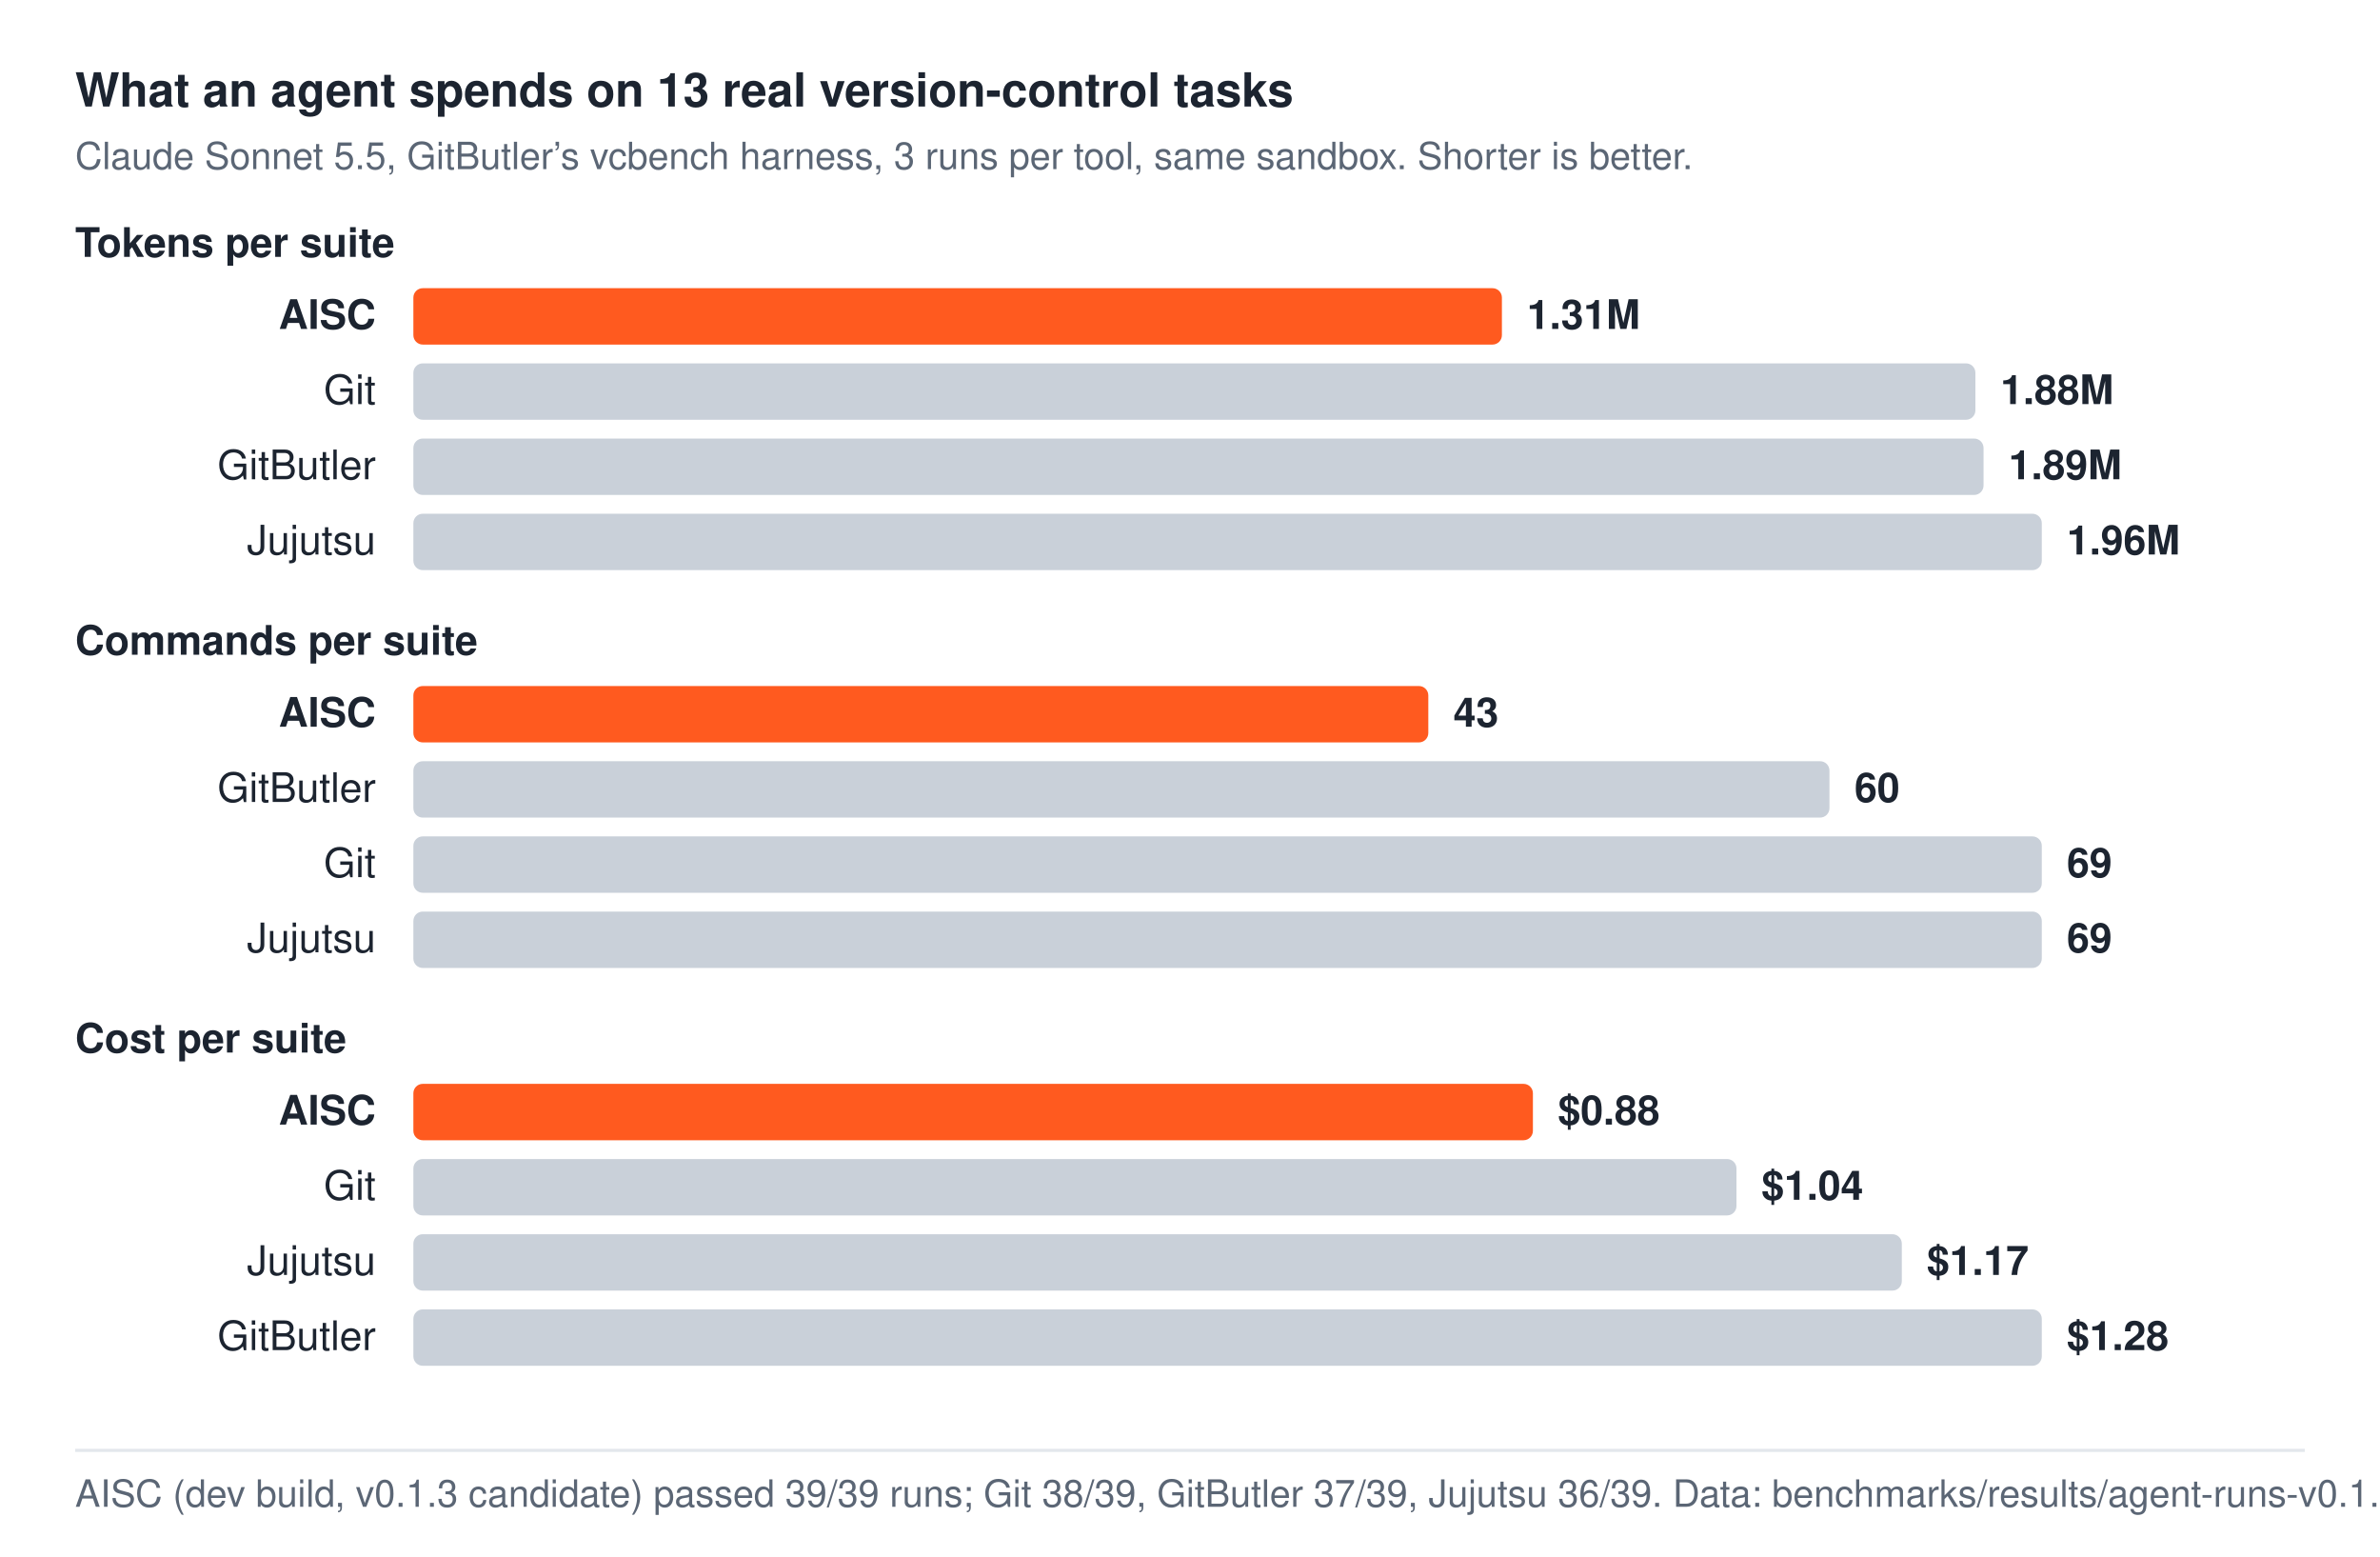
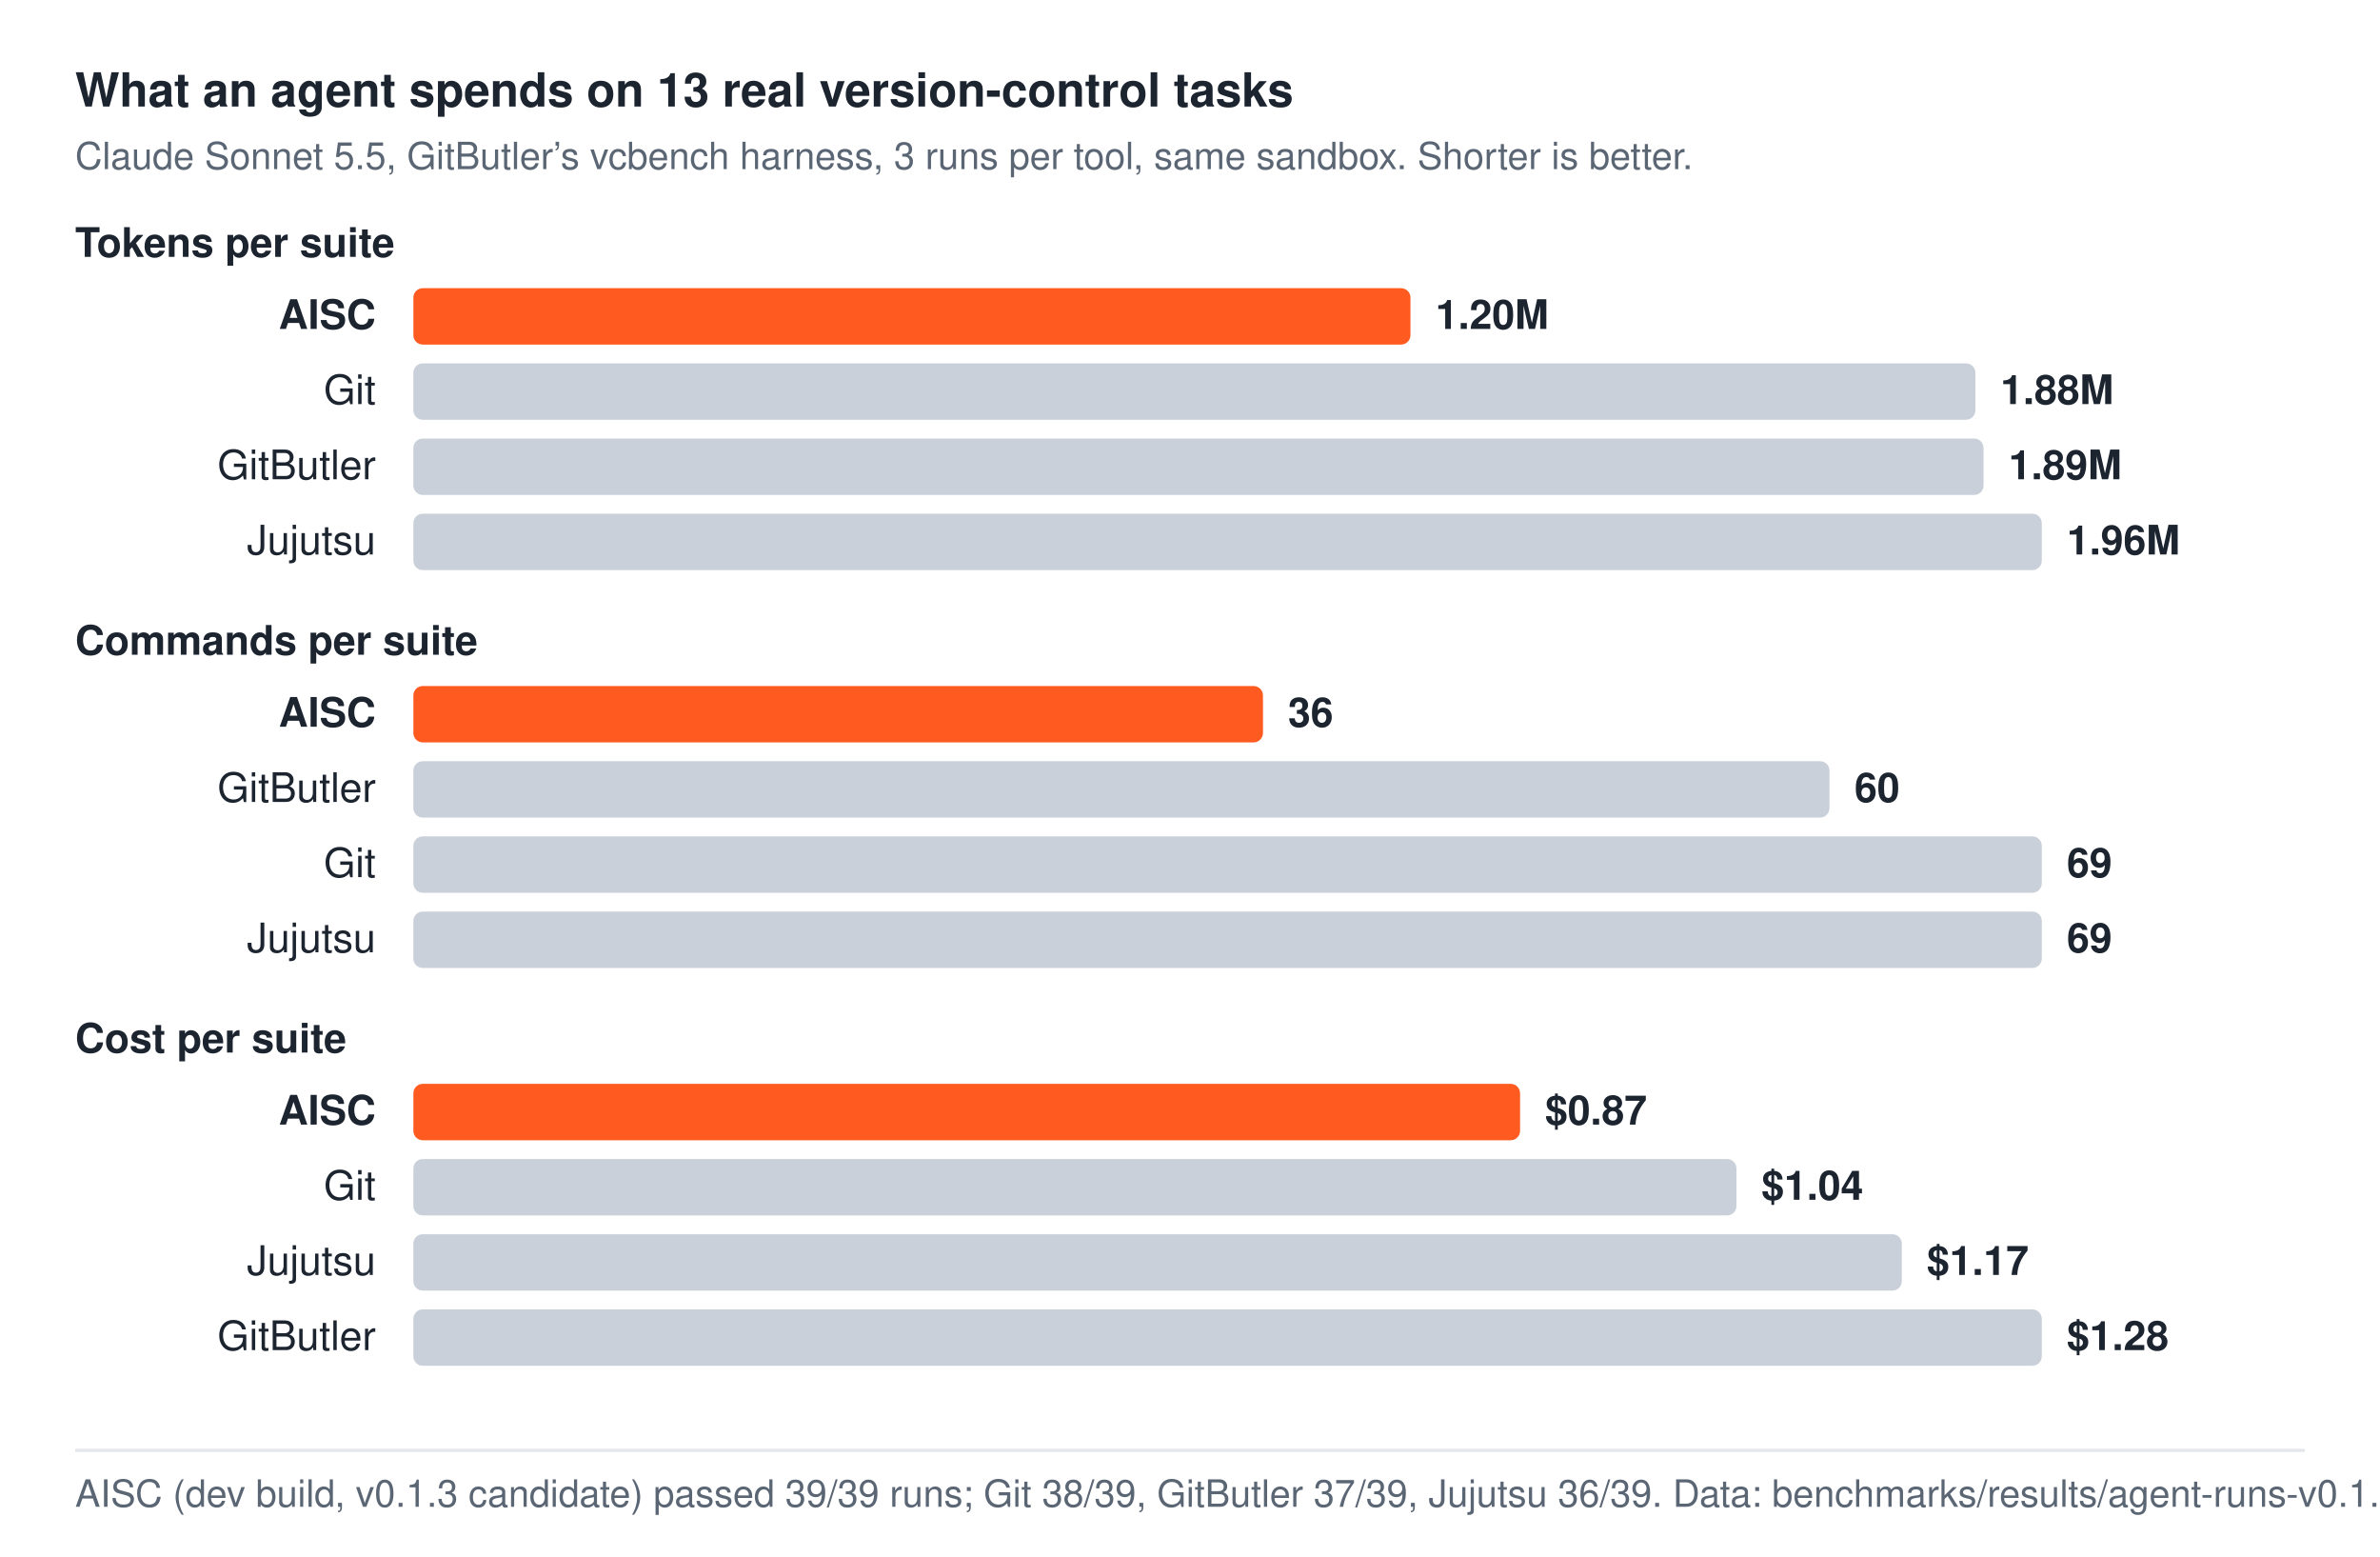
- <svg xmlns="http://www.w3.org/2000/svg" width="760" height="497" viewBox="0 0 760 497" role="img" aria-label="Real agents on 13 vcbench tasks: AISC 1.31M tokens, 43 commands, $0.88; Git 1.88M tokens, 69 commands, $1.04; GitButler 1.89M tokens, 60 commands, $1.28; Jujutsu 1.96M tokens, 69 commands, $1.17">
+ <svg xmlns="http://www.w3.org/2000/svg" width="760" height="497" viewBox="0 0 760 497" role="img" aria-label="Real agents on 13 vcbench tasks: AISC 1.20M tokens, 36 commands, $0.87; Git 1.88M tokens, 69 commands, $1.04; GitButler 1.89M tokens, 60 commands, $1.28; Jujutsu 1.96M tokens, 69 commands, $1.17">
  <style>text{font-family:-apple-system, BlinkMacSystemFont, 'Segoe UI', Helvetica, Arial, sans-serif;fill:#1C2430} .s{fill:#5B6675;font-size:12px} .h{font-size:15px;font-weight:600} .l{font-size:13px} .v{font-size:13px;font-weight:600;font-variant-numeric:tabular-nums} .a{font-weight:700}</style>
  <text x="24" y="34" class="h">What an agent spends on 13 real version-control tasks</text>
  <text x="24" y="54" class="s">Claude Sonnet 5.5, GitButler’s vcbench harness, 3 runs per tool, same sandbox. Shorter is better.</text>
  <text x="24" y="82" class="l" style="font-weight:600">Tokens per suite</text>
  <text x="120" y="105" text-anchor="end" class="l a">AISC</text>
-   <rect x="132" y="92" width="347.6" height="18" rx="3" fill="#FF5A1F" />
-   <text x="487.6" y="105" class="v">1.31M</text>
+   <rect x="132" y="92" width="318.4" height="18" rx="3" fill="#FF5A1F" />
+   <text x="458.4" y="105" class="v">1.20M</text>
  <text x="120" y="129" text-anchor="end" class="l">Git</text>
  <rect x="132" y="116" width="498.8" height="18" rx="3" fill="#C9D0D9" />
  <text x="638.8" y="129" class="v">1.88M</text>
  <text x="120" y="153" text-anchor="end" class="l">GitButler</text>
  <rect x="132" y="140" width="501.4" height="18" rx="3" fill="#C9D0D9" />
  <text x="641.4" y="153" class="v">1.89M</text>
  <text x="120" y="177" text-anchor="end" class="l">Jujutsu</text>
  <rect x="132" y="164" width="520.0" height="18" rx="3" fill="#C9D0D9" />
  <text x="660.0" y="177" class="v">1.96M</text>
  <text x="24" y="209" class="l" style="font-weight:600">Commands per suite</text>
  <text x="120" y="232" text-anchor="end" class="l a">AISC</text>
-   <rect x="132" y="219" width="324.1" height="18" rx="3" fill="#FF5A1F" />
-   <text x="464.1" y="232" class="v">43</text>
+   <rect x="132" y="219" width="271.3" height="18" rx="3" fill="#FF5A1F" />
+   <text x="411.3" y="232" class="v">36</text>
  <text x="120" y="256" text-anchor="end" class="l">GitButler</text>
  <rect x="132" y="243" width="452.2" height="18" rx="3" fill="#C9D0D9" />
  <text x="592.2" y="256" class="v">60</text>
  <text x="120" y="280" text-anchor="end" class="l">Git</text>
  <rect x="132" y="267" width="520.0" height="18" rx="3" fill="#C9D0D9" />
  <text x="660.0" y="280" class="v">69</text>
  <text x="120" y="304" text-anchor="end" class="l">Jujutsu</text>
  <rect x="132" y="291" width="520.0" height="18" rx="3" fill="#C9D0D9" />
  <text x="660.0" y="304" class="v">69</text>
  <text x="24" y="336" class="l" style="font-weight:600">Cost per suite</text>
  <text x="120" y="359" text-anchor="end" class="l a">AISC</text>
-   <rect x="132" y="346" width="357.5" height="18" rx="3" fill="#FF5A1F" />
-   <text x="497.5" y="359" class="v">$0.88</text>
+   <rect x="132" y="346" width="353.4" height="18" rx="3" fill="#FF5A1F" />
+   <text x="493.4" y="359" class="v">$0.87</text>
  <text x="120" y="383" text-anchor="end" class="l">Git</text>
  <rect x="132" y="370" width="422.5" height="18" rx="3" fill="#C9D0D9" />
  <text x="562.5" y="383" class="v">$1.04</text>
  <text x="120" y="407" text-anchor="end" class="l">Jujutsu</text>
  <rect x="132" y="394" width="475.3" height="18" rx="3" fill="#C9D0D9" />
  <text x="615.3" y="407" class="v">$1.17</text>
  <text x="120" y="431" text-anchor="end" class="l">GitButler</text>
  <rect x="132" y="418" width="520.0" height="18" rx="3" fill="#C9D0D9" />
  <text x="660.0" y="431" class="v">$1.28</text>
  <line x1="24" y1="463" x2="736" y2="463" stroke="#E3E7EC" />
  <text x="24" y="481" class="s">AISC (dev build, v0.1.3 candidate) passed 39/39 runs; Git 38/39, GitButler 37/39, Jujutsu 36/39. Data: benchmarks/results/agent-runs-v0.1.3-dev.json</text>
</svg>
